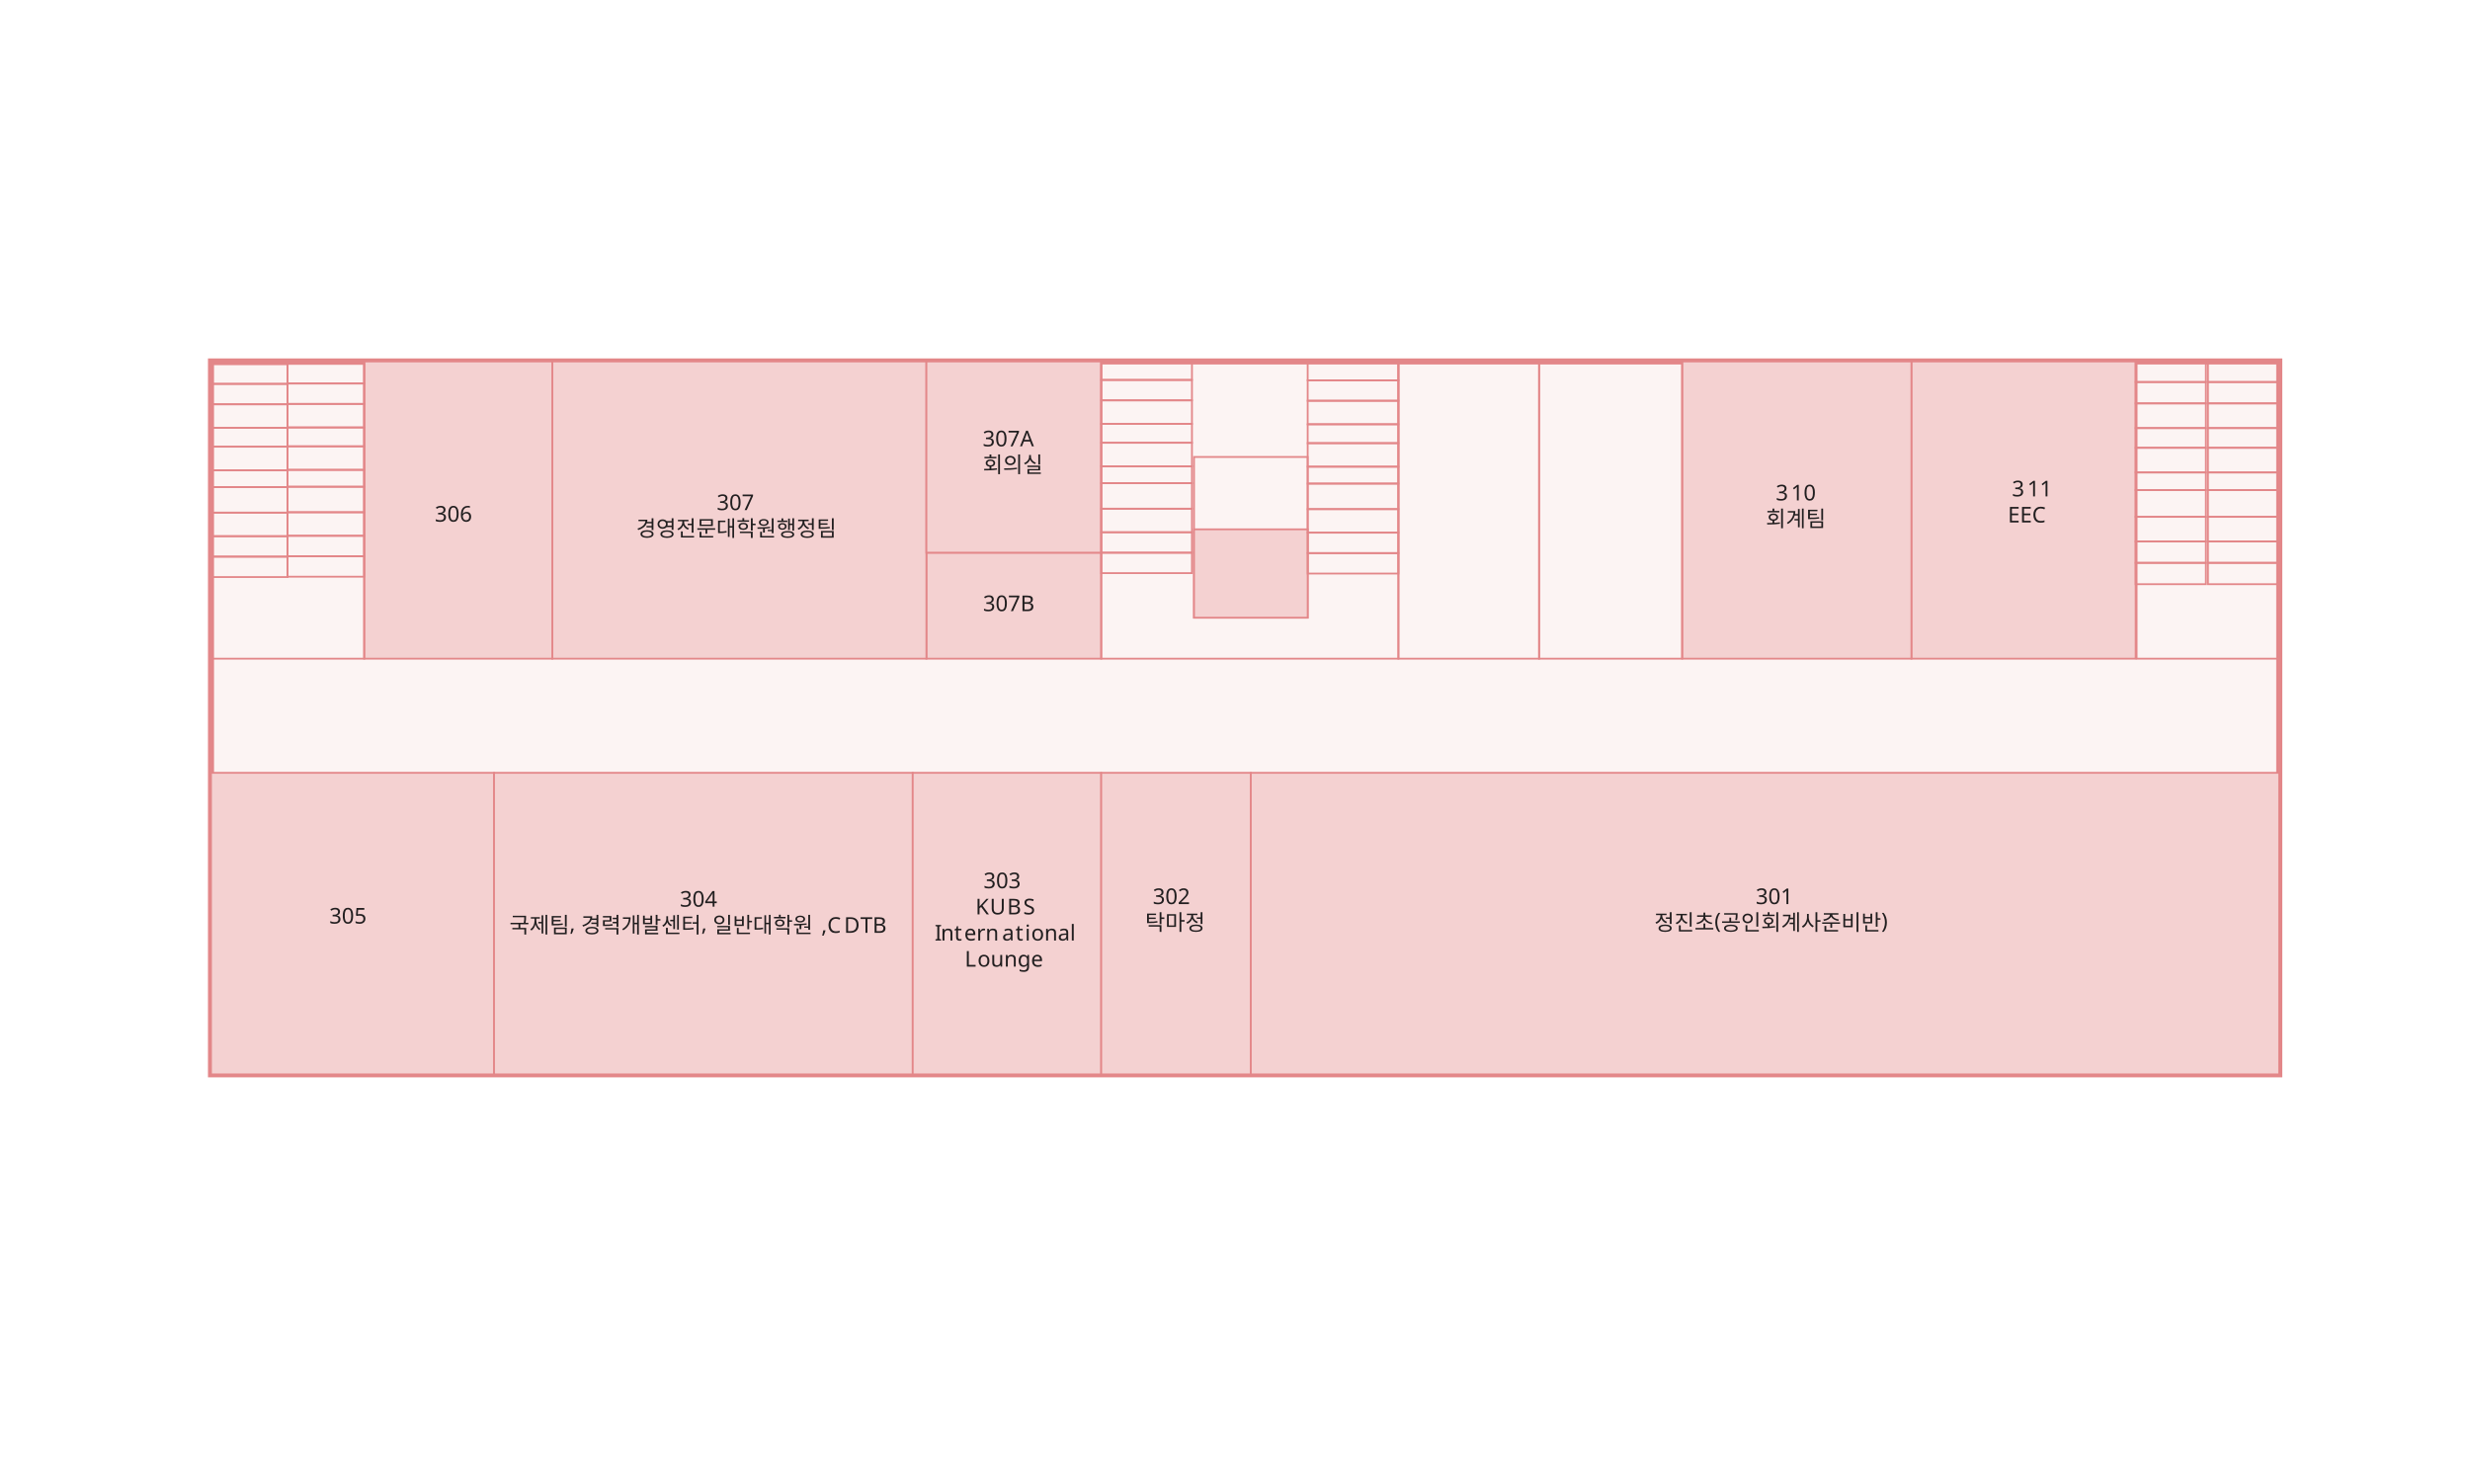
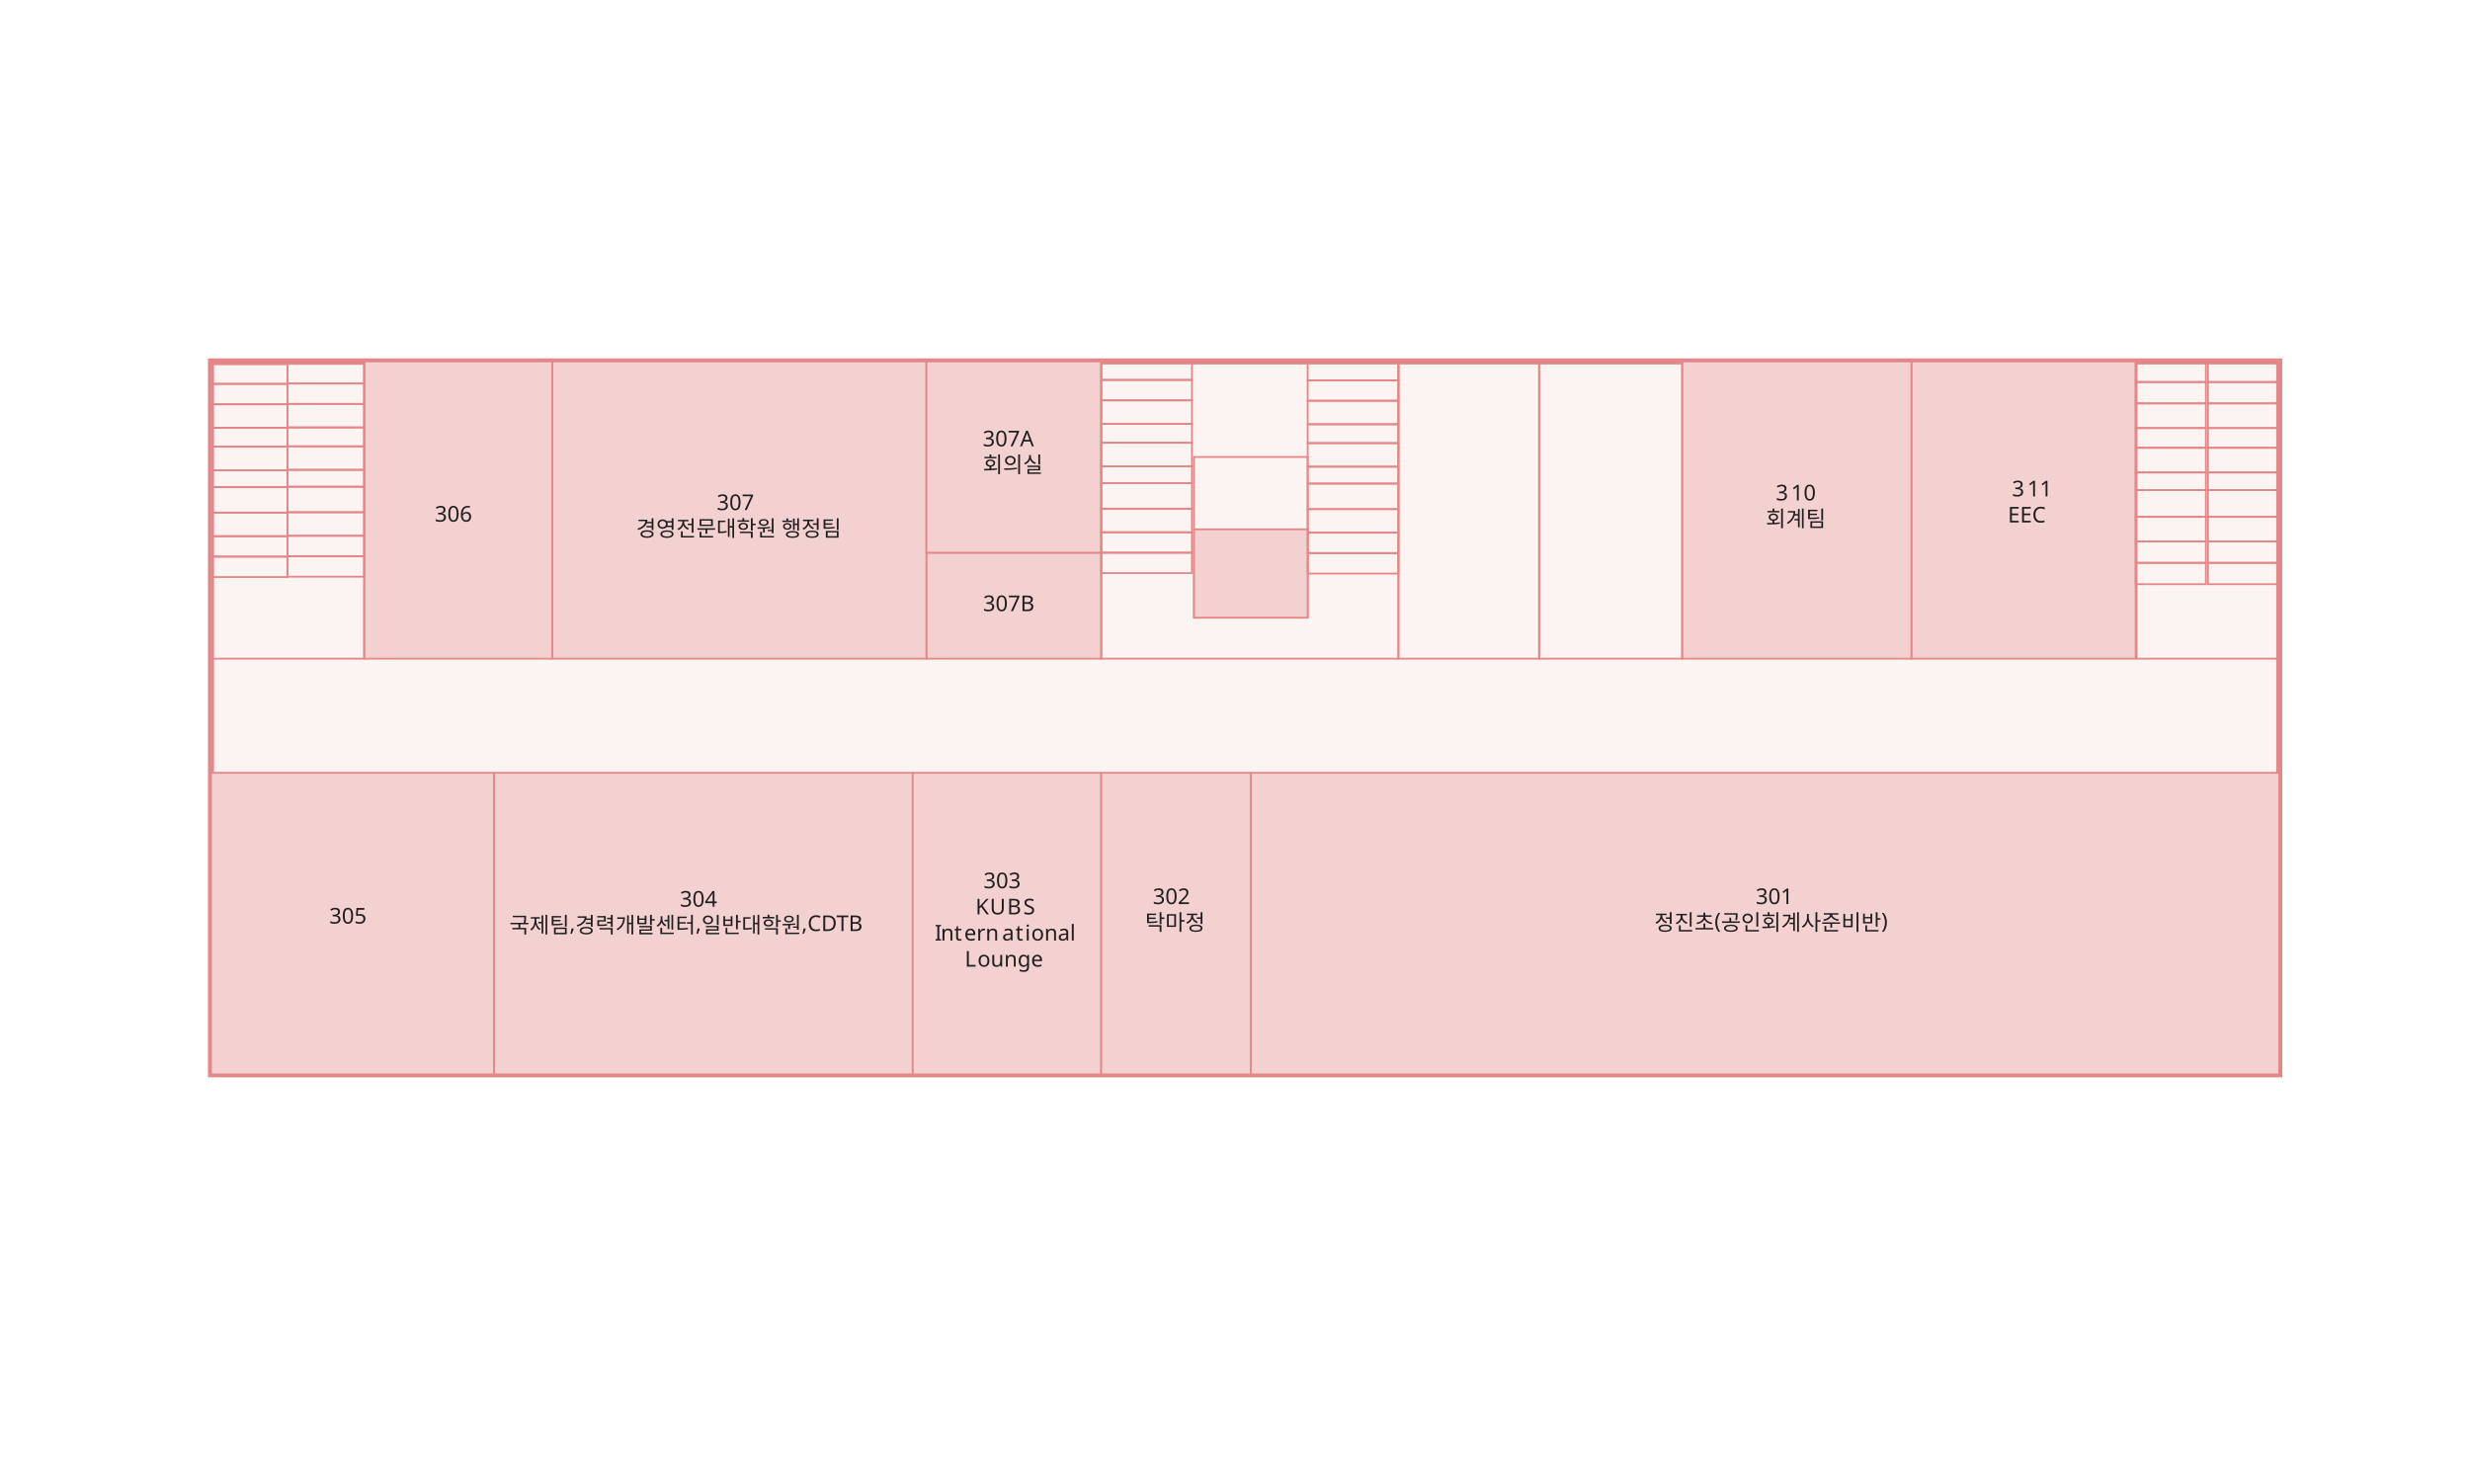
<svg xmlns="http://www.w3.org/2000/svg" version="1.1" viewBox="0 0 4083.1 2452.9">
  <defs>
    <style>
      .cls-1 {
        fill: none;
      }

-       .cls-1, .cls-2, .cls-3 {
+       .cls-1,
+       .cls-2,
+       .cls-3 {
        stroke: #e38789;
        stroke-miterlimit: 10;
      }

-       .cls-1, .cls-3 {
+       .cls-1,
+       .cls-3 {
        stroke-width: 3px;
      }

-       .cls-4, .cls-5, .cls-6, .cls-7, .cls-8, .cls-9 {
+       .cls-4,
+       .cls-5,
+       .cls-6,
+       .cls-7,
+       .cls-8,
+       .cls-9 {
        isolation: isolate;
      }

-       .cls-4, .cls-6, .cls-7, .cls-8, .cls-9 {
+       .cls-4,
+       .cls-6,
+       .cls-7,
+       .cls-8,
+       .cls-9 {
        fill: #221f20;
-         font-family: NanumSquareNeoTTF-dEb, 'NanumSquare Neo';
+         font-family: NanumSquareNeoTTF-dEb, "NanumSquare Neo";
        font-size: 36px;
      }

      .cls-6 {
        letter-spacing: 0em;
      }

      .cls-7 {
        letter-spacing: 0em;
      }

      .cls-2 {
        fill: #fcf4f3;
        stroke-width: 10px;
      }

      .cls-8 {
        letter-spacing: 0em;
      }

      .cls-9 {
        letter-spacing: 0em;
      }

      .cls-3 {
        fill: #f4d1d1;
      }
    </style>
  </defs>
  <g>
    <g id="_x33_">
      <g id="Layer_x5F_border">
        <rect class="cls-2" x="348.8" y="597.5" width="3419" height="1178.4" />
      </g>
      <g id="Layer_50">
        <rect class="cls-3" x="348.8" y="1277.5" width="468" height="498.5" />
        <g class="cls-5">
          <text class="cls-4" transform="translate(544.3 1526.7)">
            <tspan x="0" y="0">305</tspan>
          </text>
        </g>
      </g>
      <g id="Layer_51">
        <rect class="cls-3" x="816.7" y="1277.5" width="692.1" height="498.5" />
        <g class="cls-5">
          <text class="cls-4" transform="translate(1123.8 1498.8)">
            <tspan x="0" y="0">304</tspan>
          </text>
          <text class="cls-4" transform="translate(842.1 1542)">
-             <tspan x="0" y="0">국제팀, 경력개발센터, 일반대학원</tspan>
-           </text>
-           <text class="cls-4" transform="translate(1357.7 1542)">
-             <tspan x="0" y="0">,</tspan>
-           </text>
-           <text class="cls-4" transform="translate(1367.4 1542)">
-             <tspan x="0" y="0">C</tspan>
-           </text>
-           <text class="cls-8" transform="translate(1395.2 1542)">
-             <tspan x="0" y="0">D</tspan>
-           </text>
-           <text class="cls-4" transform="translate(1422.3 1542)">
-             <tspan x="0" y="0">TB</tspan>
+             <tspan x="0" y="0">국제팀,경력개발센터,일반대학원,CDTB</tspan>
          </text>
        </g>
      </g>
      <g id="Layer_52">
        <rect class="cls-3" x="1508.8" y="1277.5" width="311.6" height="498.5" />
        <g class="cls-5">
          <text class="cls-4" transform="translate(1625.8 1468.3)">
            <tspan x="0" y="0">303</tspan>
          </text>
          <text class="cls-6" transform="translate(1612.5 1511.5)">
            <tspan x="0" y="0">K</tspan>
          </text>
          <text class="cls-4" transform="translate(1636.2 1511.5)">
            <tspan x="0" y="0">U</tspan>
          </text>
          <text class="cls-7" transform="translate(1664.8 1511.5)">
            <tspan x="0" y="0">B</tspan>
          </text>
          <text class="cls-4" transform="translate(1691.4 1511.5)">
            <tspan x="0" y="0">S</tspan>
          </text>
          <text class="cls-4" transform="translate(1545 1554.7)">
            <tspan x="0" y="0">I</tspan>
          </text>
          <text class="cls-4" transform="translate(1555 1554.7)">
            <tspan x="0" y="0">nt</tspan>
          </text>
          <text class="cls-4" transform="translate(1593.8 1554.7)">
            <tspan x="0" y="0">ern</tspan>
          </text>
          <text class="cls-4" transform="translate(1656.5 1554.7)">
            <tspan x="0" y="0">a</tspan>
          </text>
          <text class="cls-4" transform="translate(1678.5 1554.7)">
            <tspan x="0" y="0">t</tspan>
          </text>
          <text class="cls-9" transform="translate(1694.3 1554.7)">
            <tspan x="0" y="0">i</tspan>
          </text>
          <text class="cls-4" transform="translate(1704.5 1554.7)">
            <tspan x="0" y="0">onal</tspan>
          </text>
          <text class="cls-9" transform="translate(1594.8 1597.9)">
            <tspan x="0" y="0">L</tspan>
          </text>
          <text class="cls-4" transform="translate(1615.7 1597.9)">
            <tspan x="0" y="0">ounge</tspan>
          </text>
        </g>
      </g>
      <g id="Layer_53">
        <rect class="cls-3" x="1820.4" y="1277.5" width="247.3" height="498.5" />
        <g class="cls-5">
          <text class="cls-4" transform="translate(1905.6 1494.5)">
            <tspan x="0" y="0">302</tspan>
          </text>
          <text class="cls-4" transform="translate(1892.9 1537.7)">
            <tspan x="0" y="0">탁마정</tspan>
          </text>
        </g>
      </g>
      <g id="Layer_54">
        <rect class="cls-3" x="2067.7" y="1277.5" width="1700" height="498.5" />
        <g class="cls-5">
          <text class="cls-4" transform="translate(2902.3 1494.5)">
            <tspan x="0" y="0">301</tspan>
          </text>
          <text class="cls-4" transform="translate(2734.7 1537.7)">
            <tspan x="0" y="0">정진초(공인회계사준비반)</tspan>
          </text>
        </g>
      </g>
      <g id="Layer_55">
        <rect class="cls-3" x="3159.7" y="597.5" width="370.7" height="491.3" />
        <g class="cls-5">
          <text class="cls-4" transform="translate(3325.9 820.5)">
            <tspan x="0" y="0">3</tspan>
          </text>
          <text class="cls-4" transform="translate(3351.2 820.5)">
            <tspan x="0" y="0">11</tspan>
          </text>
          <text class="cls-4" transform="translate(3319.1 863.7)">
            <tspan x="0" y="0">EEC</tspan>
          </text>
        </g>
      </g>
      <g id="Layer_56">
        <rect class="cls-3" x="2780.8" y="597.5" width="378.9" height="491.3" />
        <g class="cls-5">
          <text class="cls-4" transform="translate(2935.5 827.2)">
            <tspan x="0" y="0">3</tspan>
          </text>
          <text class="cls-4" transform="translate(2960.7 827.2)">
            <tspan x="0" y="0">10</tspan>
          </text>
          <text class="cls-4" transform="translate(2919 870.4)">
            <tspan x="0" y="0">회계팀</tspan>
          </text>
        </g>
      </g>
      <g id="Layer_57">
        <rect class="cls-1" x="2544.2" y="597.5" width="236.5" height="491.3" />
      </g>
      <g id="Layer_58">
        <rect class="cls-1" x="2311.7" y="597.5" width="232.6" height="491.3" />
      </g>
      <g id="Layer_59">
        <rect class="cls-3" x="1531.4" y="913.6" width="289" height="175.2" />
        <g class="cls-5">
          <text class="cls-4" transform="translate(1625 1010.2)">
            <tspan x="0" y="0">307B</tspan>
          </text>
        </g>
      </g>
      <g id="Layer_60">
        <rect class="cls-3" x="913" y="597.5" width="618.4" height="491.3" />
        <g class="cls-5">
          <text class="cls-4" transform="translate(1184.8 843.2)">
            <tspan x="0" y="0">307</tspan>
          </text>
          <text class="cls-4" transform="translate(1051.6 886.4)">
-             <tspan x="0" y="0">경영전문대학원행정팀</tspan>
+             <tspan x="0" y="0">경영전문대학원 행정팀</tspan>
          </text>
        </g>
      </g>
      <g id="Layer_61">
        <rect class="cls-3" x="602" y="597.5" width="311" height="491.3" />
        <g class="cls-5">
          <text class="cls-4" transform="translate(718.7 862.3)">
            <tspan x="0" y="0">306</tspan>
          </text>
        </g>
      </g>
      <g id="Layer_62">
        <rect class="cls-3" x="1531.4" y="597.5" width="289" height="316.1" />
        <g class="cls-5">
          <text class="cls-4" transform="translate(1624.4 737.8)">
            <tspan x="0" y="0">307A</tspan>
          </text>
          <text class="cls-4" transform="translate(1624.7 781)">
            <tspan x="0" y="0">회의실</tspan>
          </text>
        </g>
      </g>
      <g id="Layer_x5F_others">
        <rect class="cls-1" x="3532" y="597.5" width="235.8" height="491.3" />
        <g>
          <rect class="cls-1" x="3530.4" y="597.5" width="116.1" height="34" />
          <rect class="cls-1" x="3530.4" y="631.5" width="116.1" height="35.3" />
          <rect class="cls-1" x="3530.4" y="666.8" width="116.1" height="40.8" />
          <rect class="cls-1" x="3530.4" y="707.6" width="116.1" height="32.6" />
          <rect class="cls-1" x="3530.4" y="740.2" width="116.1" height="40.8" />
          <rect class="cls-1" x="3530.4" y="781" width="116.1" height="29.2" />
          <rect class="cls-1" x="3530.4" y="810.2" width="116.1" height="44.2" />
          <rect class="cls-1" x="3530.4" y="854.3" width="116.1" height="40.8" />
          <rect class="cls-1" x="3530.4" y="895.1" width="116.1" height="35.3" />
          <rect class="cls-1" x="3530.4" y="930.4" width="116.1" height="35.3" />
        </g>
        <g>
          <rect class="cls-1" x="3649.9" y="597.5" width="116.1" height="34" />
          <rect class="cls-1" x="3649.9" y="631.5" width="116.1" height="35.3" />
          <rect class="cls-1" x="3649.9" y="666.8" width="116.1" height="40.8" />
          <rect class="cls-1" x="3649.9" y="707.6" width="116.1" height="32.6" />
          <rect class="cls-1" x="3649.9" y="740.2" width="116.1" height="40.8" />
          <rect class="cls-1" x="3649.9" y="781" width="116.1" height="29.2" />
          <rect class="cls-1" x="3649.9" y="810.2" width="116.1" height="44.2" />
          <rect class="cls-1" x="3649.9" y="854.3" width="116.1" height="40.8" />
          <rect class="cls-1" x="3649.9" y="895.1" width="116.1" height="35.3" />
          <rect class="cls-1" x="3649.9" y="930.4" width="116.1" height="35.3" />
        </g>
        <rect class="cls-1" x="1973.8" y="755.4" width="187.9" height="265.6" />
        <rect class="cls-1" x="1820.4" y="597.5" width="491.3" height="491.3" />
        <rect class="cls-3" x="1973.8" y="875" width="187.9" height="146.1" />
        <g>
          <rect class="cls-1" x="2161.7" y="596.2" width="150" height="32.5" />
          <rect class="cls-1" x="2161.7" y="628.7" width="150" height="33.8" />
          <rect class="cls-1" x="2161.7" y="662.4" width="150" height="38.9" />
          <rect class="cls-1" x="2161.7" y="701.4" width="150" height="31.2" />
          <rect class="cls-1" x="2161.7" y="732.5" width="150" height="38.9" />
          <rect class="cls-1" x="2161.7" y="771.5" width="150" height="27.9" />
          <rect class="cls-1" x="2161.7" y="799.4" width="150" height="42.2" />
          <rect class="cls-1" x="2161.7" y="841.6" width="150" height="38.9" />
          <rect class="cls-1" x="2161.7" y="880.5" width="150" height="33.8" />
          <rect class="cls-1" x="2161.7" y="914.3" width="150" height="33.8" />
        </g>
        <g>
          <rect class="cls-1" x="1820.4" y="595.6" width="150" height="32.5" />
          <rect class="cls-1" x="1820.4" y="628" width="150" height="33.8" />
          <rect class="cls-1" x="1820.4" y="661.8" width="150" height="38.9" />
          <rect class="cls-1" x="1820.4" y="700.7" width="150" height="31.2" />
          <rect class="cls-1" x="1820.4" y="731.9" width="150" height="38.9" />
          <rect class="cls-1" x="1820.4" y="770.8" width="150" height="27.9" />
          <rect class="cls-1" x="1820.4" y="798.7" width="150" height="42.2" />
          <rect class="cls-1" x="1820.4" y="840.9" width="150" height="38.9" />
          <rect class="cls-1" x="1820.4" y="879.9" width="150" height="33.8" />
          <rect class="cls-1" x="1820.4" y="913.6" width="150" height="33.8" />
        </g>
        <rect class="cls-1" x="348.8" y="597.5" width="253.3" height="491.3" />
        <g>
          <rect class="cls-1" x="348.8" y="602.1" width="126.6" height="32.5" />
          <rect class="cls-1" x="348.8" y="634.5" width="126.6" height="33.8" />
          <rect class="cls-1" x="348.8" y="668.3" width="126.6" height="38.9" />
          <rect class="cls-1" x="348.8" y="707.2" width="126.6" height="31.2" />
          <rect class="cls-1" x="348.8" y="738.4" width="126.6" height="38.9" />
          <rect class="cls-1" x="348.8" y="777.3" width="126.6" height="27.9" />
          <rect class="cls-1" x="348.8" y="805.2" width="126.6" height="42.2" />
          <rect class="cls-1" x="348.8" y="847.4" width="126.6" height="38.9" />
          <rect class="cls-1" x="348.8" y="886.4" width="126.6" height="33.8" />
          <rect class="cls-1" x="348.8" y="920.1" width="126.6" height="33.8" />
        </g>
        <g>
          <rect class="cls-1" x="475.4" y="601.5" width="126.6" height="32.5" />
          <rect class="cls-1" x="475.4" y="633.9" width="126.6" height="33.8" />
          <rect class="cls-1" x="475.4" y="667.7" width="126.6" height="38.9" />
          <rect class="cls-1" x="475.4" y="706.6" width="126.6" height="31.2" />
          <rect class="cls-1" x="475.4" y="737.8" width="126.6" height="38.9" />
          <rect class="cls-1" x="475.4" y="776.7" width="126.6" height="27.9" />
          <rect class="cls-1" x="475.4" y="804.6" width="126.6" height="42.2" />
          <rect class="cls-1" x="475.4" y="846.8" width="126.6" height="38.9" />
          <rect class="cls-1" x="475.4" y="885.7" width="126.6" height="33.8" />
          <rect class="cls-1" x="475.4" y="919.5" width="126.6" height="33.8" />
        </g>
      </g>
    </g>
  </g>
</svg>
